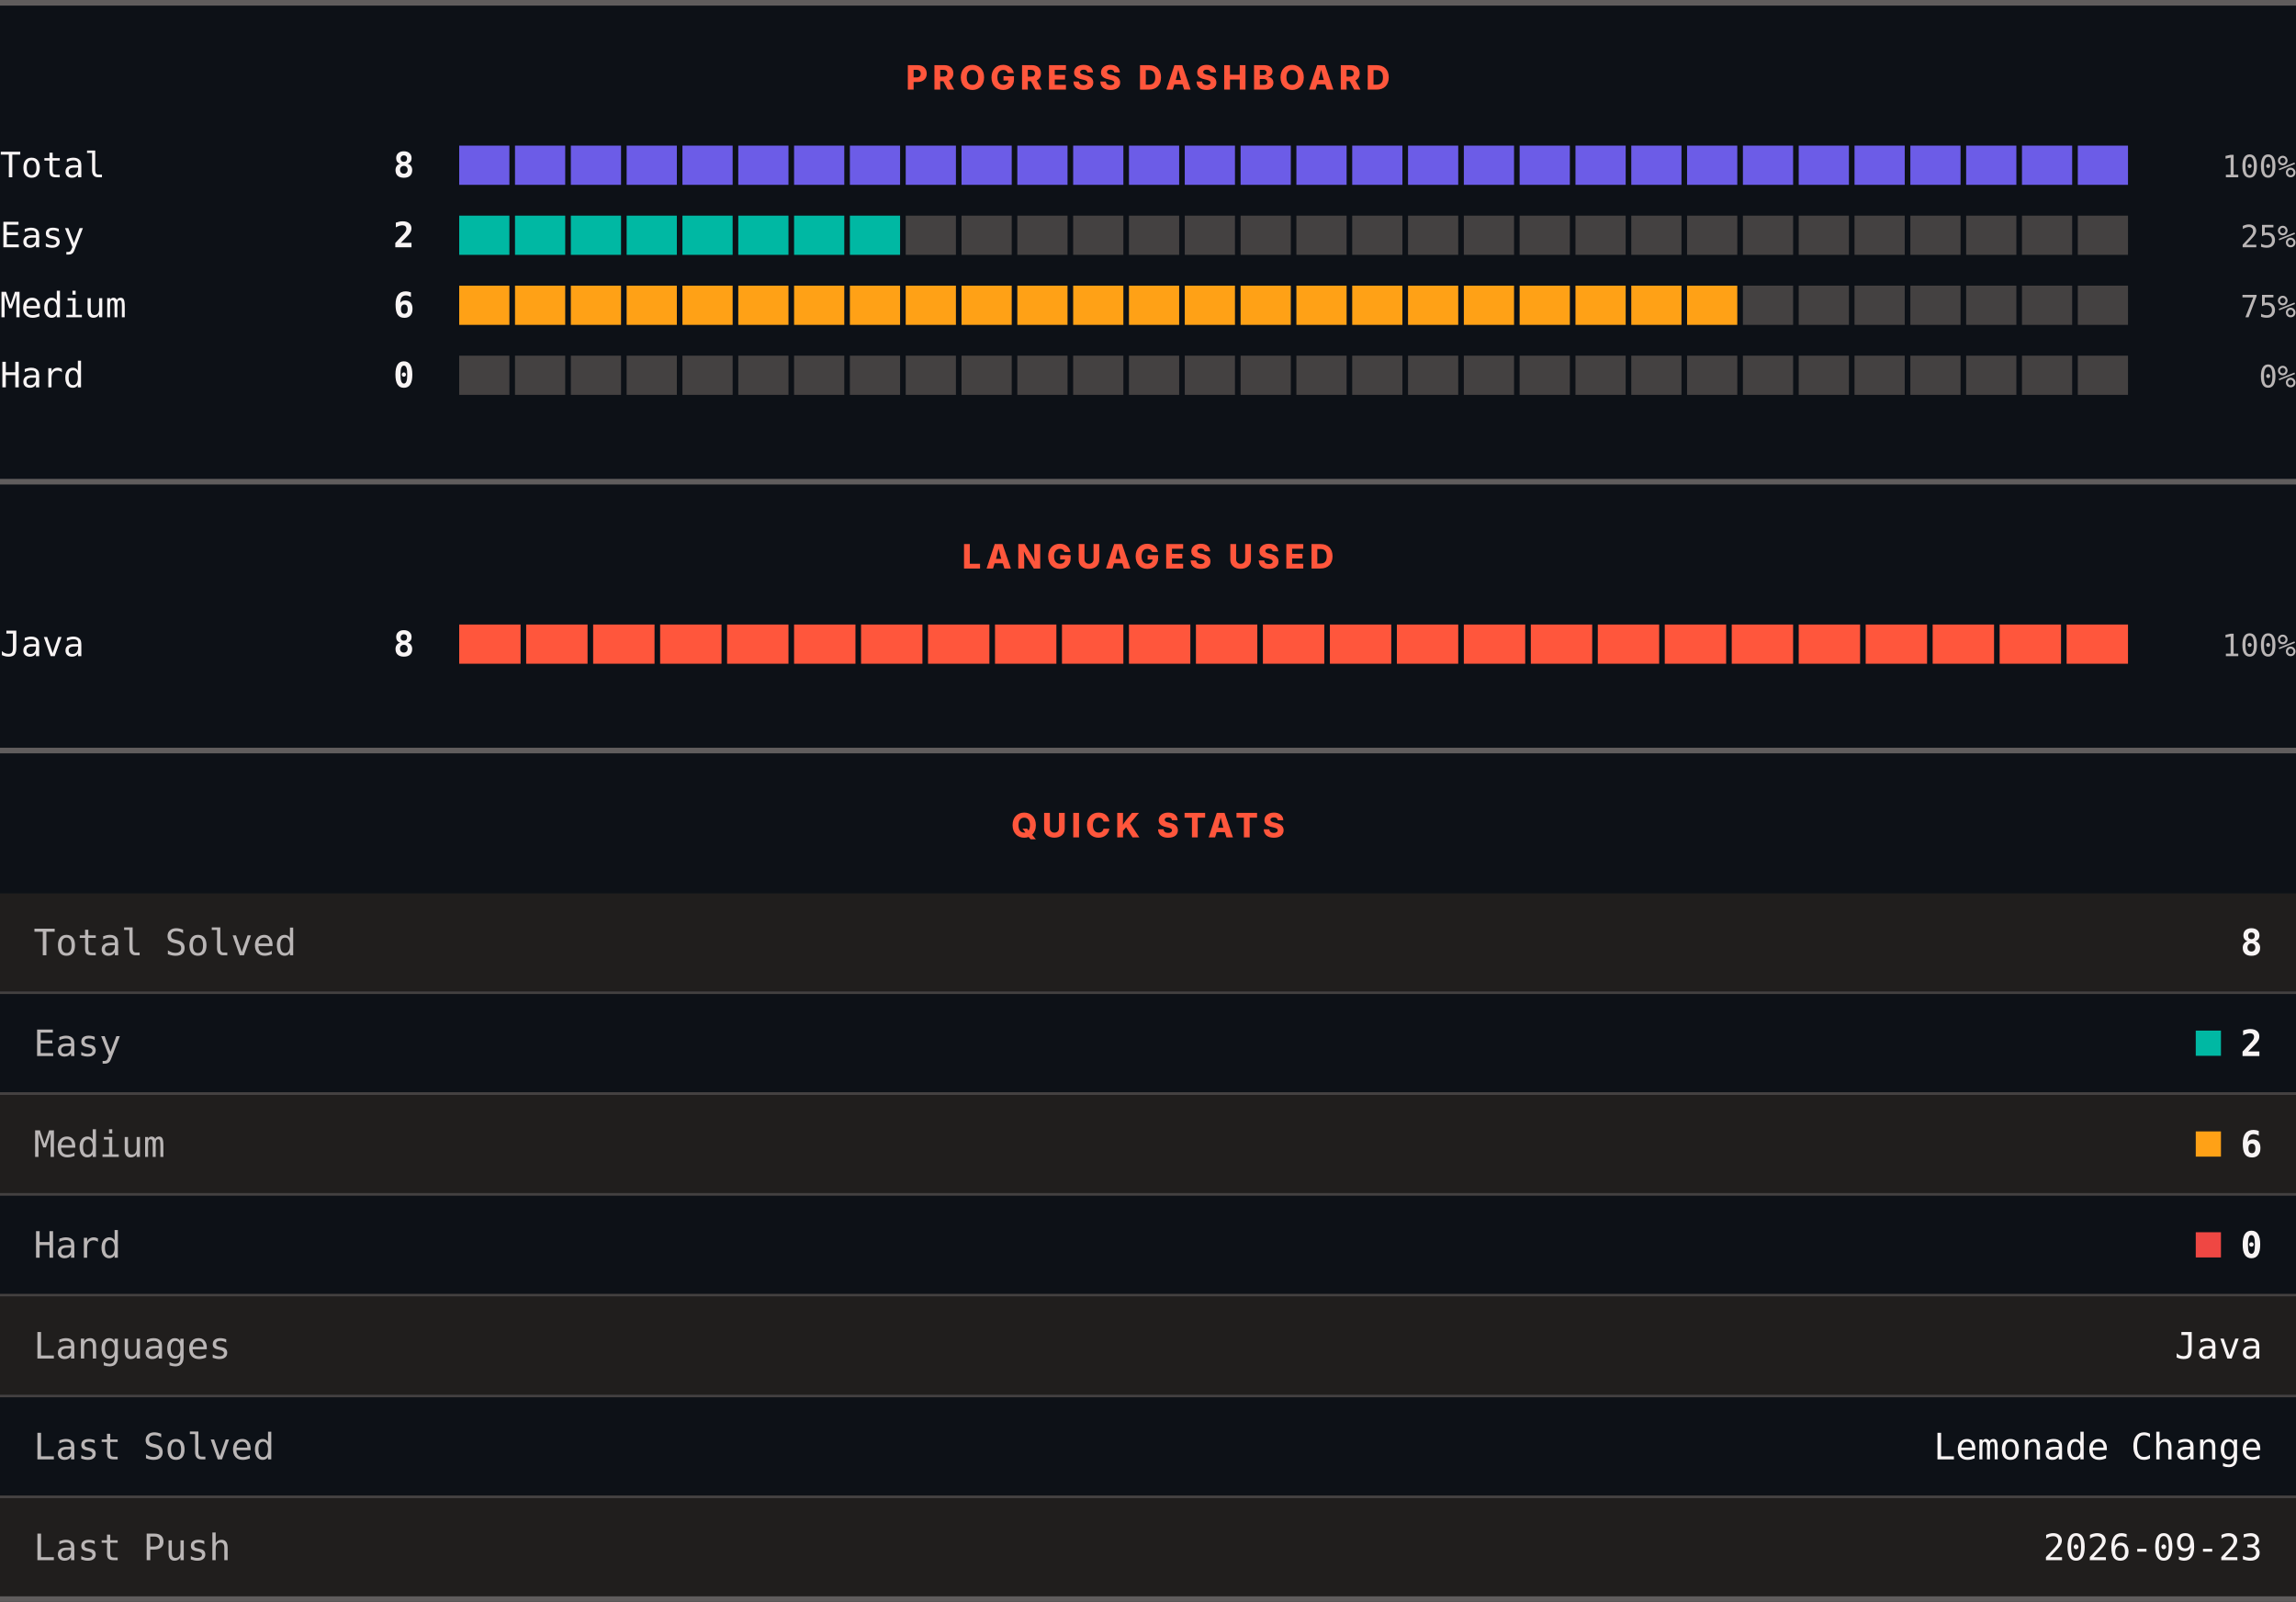
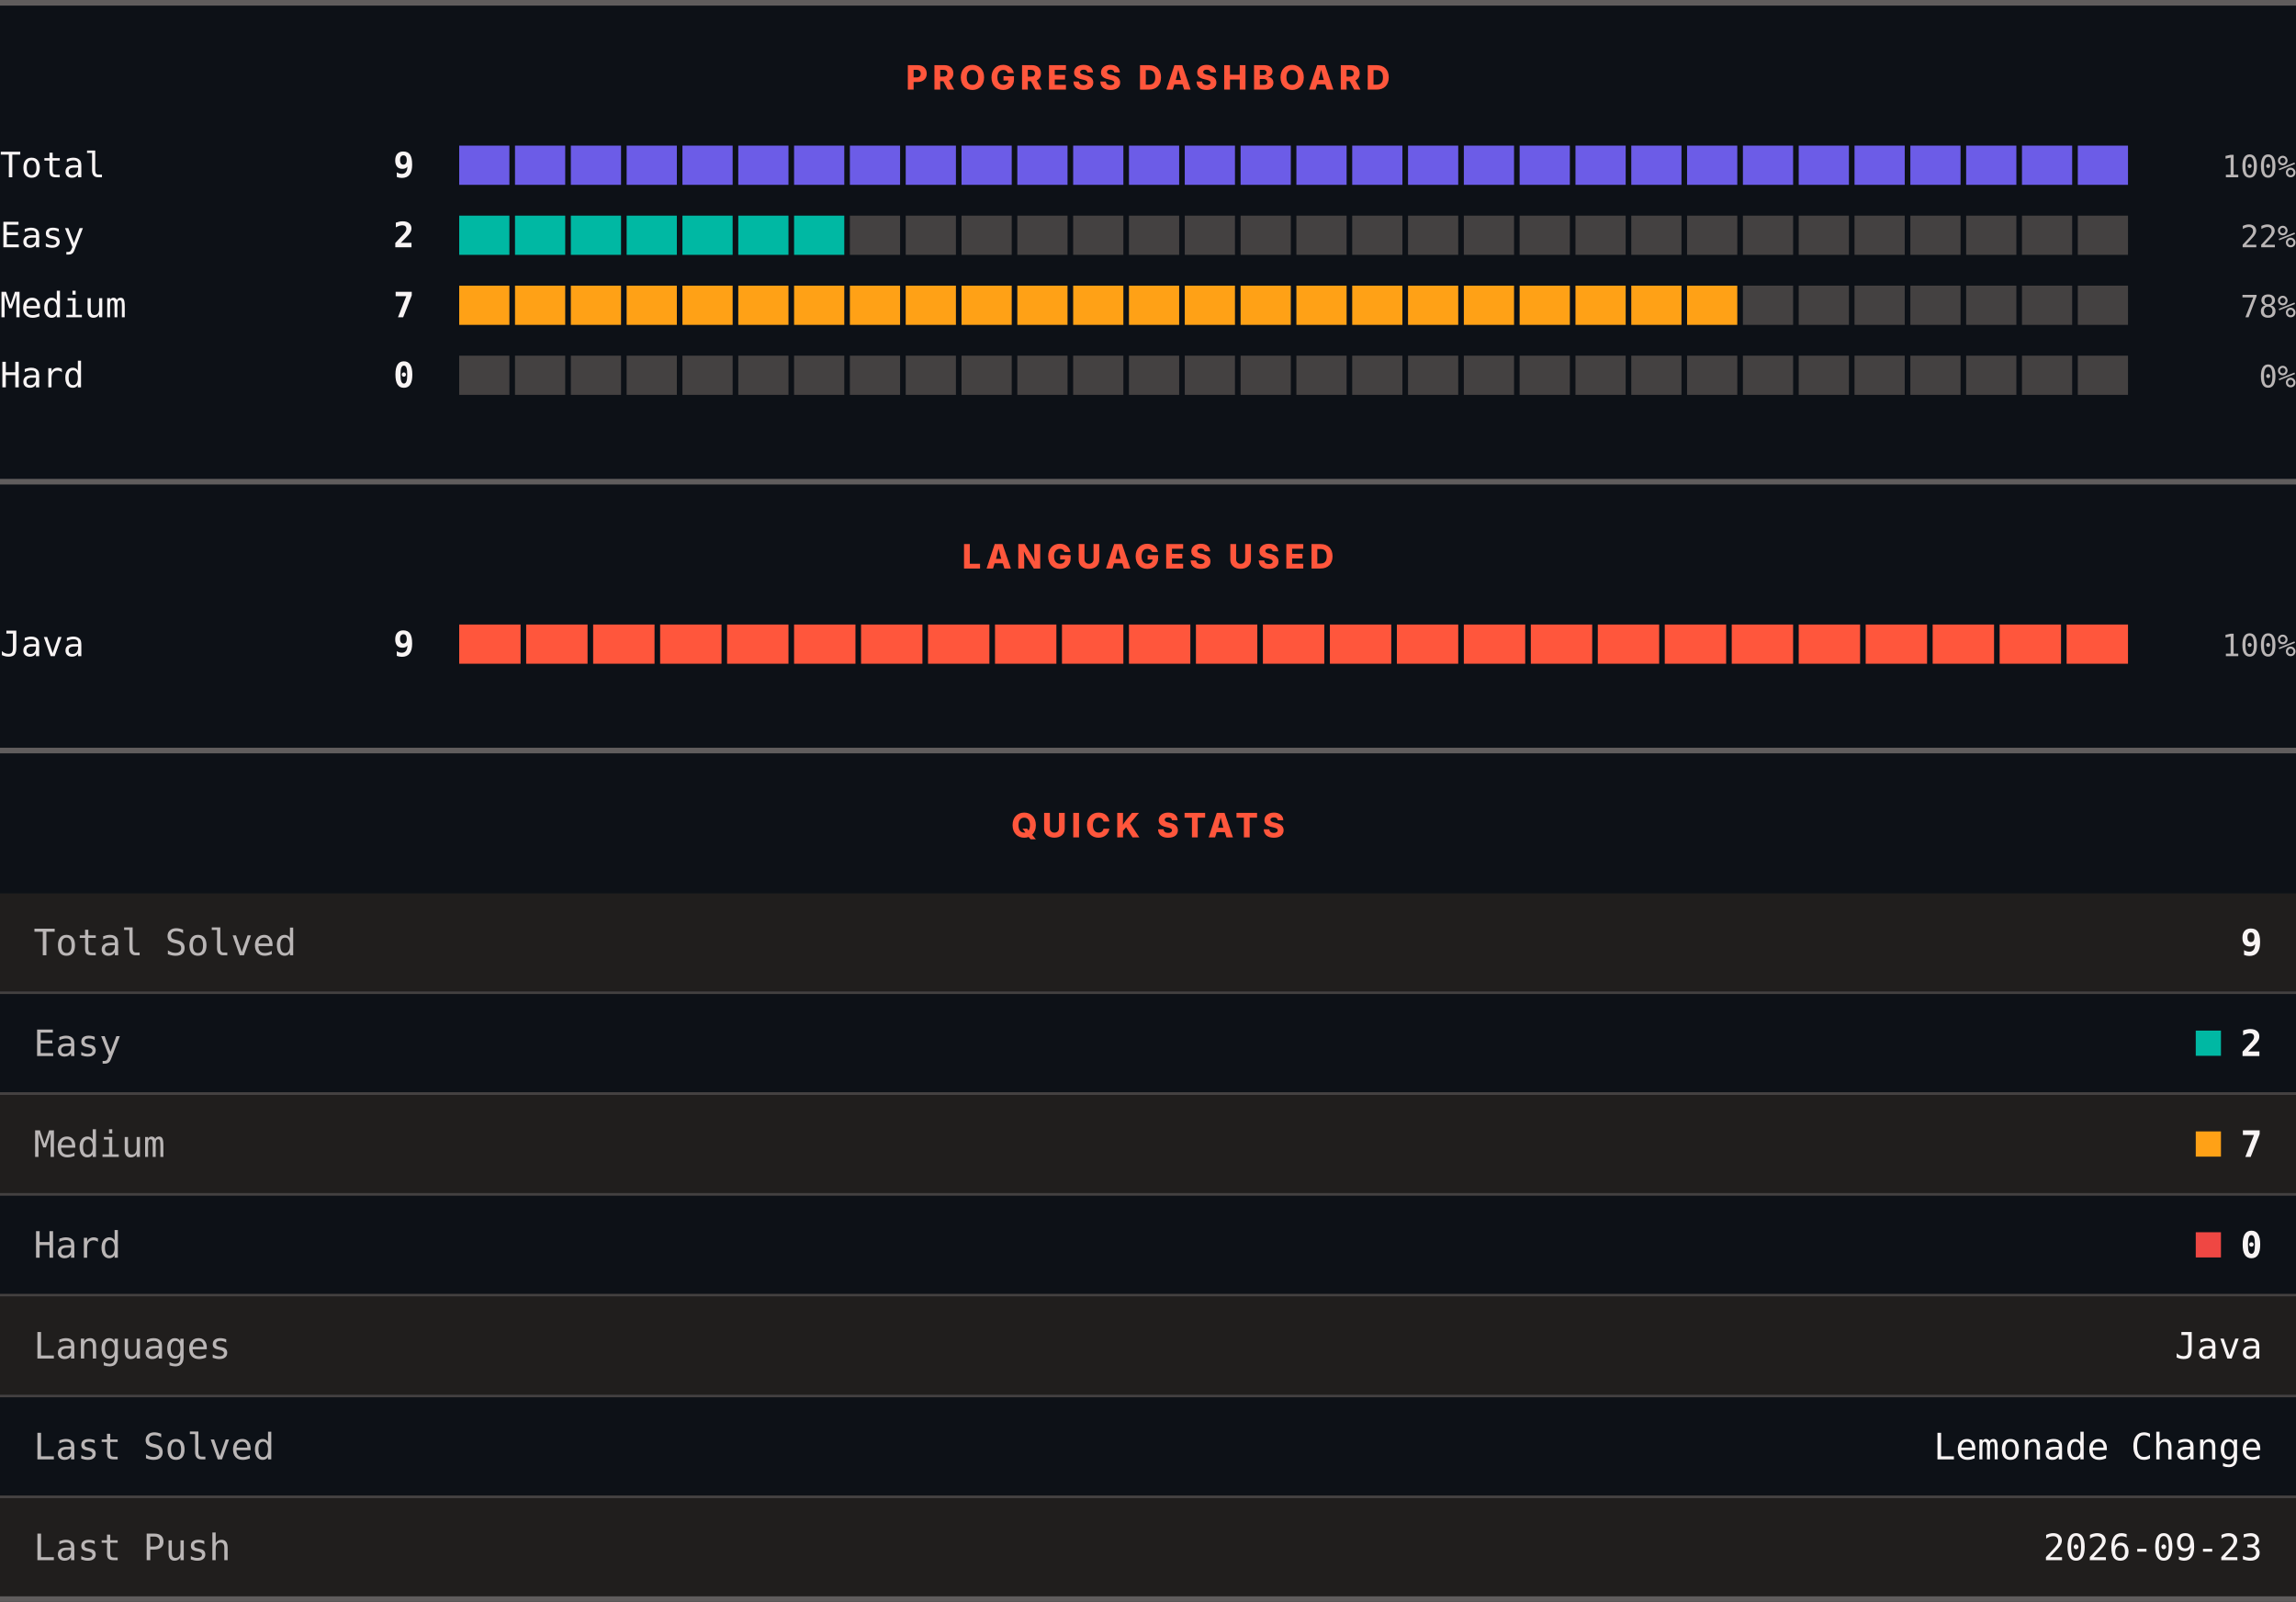
<svg xmlns="http://www.w3.org/2000/svg" width="820" height="572" viewBox="0 0 820 572" role="img" aria-label="LeetCode progress, languages and quick stats">
  <rect width="820" height="572" fill="#0d1117" />
  <rect x="0" y="0" width="820" height="2" fill="#605d5d" />
  <text x="410" y="32" text-anchor="middle" font-family="Archivo, system-ui, -apple-system, Segoe UI, sans-serif" font-size="12" font-weight="800" letter-spacing="1.68" fill="#ff563c">PROGRESS DASHBOARD</text>
  <text x="0" y="63.3" font-family="ui-monospace, SFMono-Regular, Menlo, Consolas, monospace" font-size="12.5" fill="#f8f4f4">Total</text>
-   <text x="148" y="63.3" text-anchor="end" font-family="ui-monospace, SFMono-Regular, Menlo, Consolas, monospace" font-size="12.5" font-weight="700" fill="#f8f4f4">8</text>
+   <text x="148" y="63.3" text-anchor="end" font-family="ui-monospace, SFMono-Regular, Menlo, Consolas, monospace" font-size="12.5" font-weight="700" fill="#f8f4f4">9</text>
  <rect x="164.00" y="52" width="17.93" height="14" fill="#6c5ce7" />
  <rect x="183.93" y="52" width="17.93" height="14" fill="#6c5ce7" />
  <rect x="203.87" y="52" width="17.93" height="14" fill="#6c5ce7" />
  <rect x="223.80" y="52" width="17.93" height="14" fill="#6c5ce7" />
  <rect x="243.73" y="52" width="17.93" height="14" fill="#6c5ce7" />
  <rect x="263.67" y="52" width="17.93" height="14" fill="#6c5ce7" />
  <rect x="283.60" y="52" width="17.93" height="14" fill="#6c5ce7" />
  <rect x="303.53" y="52" width="17.93" height="14" fill="#6c5ce7" />
  <rect x="323.47" y="52" width="17.93" height="14" fill="#6c5ce7" />
  <rect x="343.40" y="52" width="17.93" height="14" fill="#6c5ce7" />
  <rect x="363.33" y="52" width="17.93" height="14" fill="#6c5ce7" />
  <rect x="383.27" y="52" width="17.93" height="14" fill="#6c5ce7" />
  <rect x="403.20" y="52" width="17.93" height="14" fill="#6c5ce7" />
  <rect x="423.13" y="52" width="17.93" height="14" fill="#6c5ce7" />
  <rect x="443.07" y="52" width="17.93" height="14" fill="#6c5ce7" />
  <rect x="463.00" y="52" width="17.93" height="14" fill="#6c5ce7" />
  <rect x="482.93" y="52" width="17.93" height="14" fill="#6c5ce7" />
  <rect x="502.87" y="52" width="17.93" height="14" fill="#6c5ce7" />
  <rect x="522.80" y="52" width="17.93" height="14" fill="#6c5ce7" />
  <rect x="542.73" y="52" width="17.93" height="14" fill="#6c5ce7" />
  <rect x="562.67" y="52" width="17.93" height="14" fill="#6c5ce7" />
  <rect x="582.60" y="52" width="17.93" height="14" fill="#6c5ce7" />
  <rect x="602.53" y="52" width="17.93" height="14" fill="#6c5ce7" />
  <rect x="622.47" y="52" width="17.93" height="14" fill="#6c5ce7" />
  <rect x="642.40" y="52" width="17.93" height="14" fill="#6c5ce7" />
  <rect x="662.33" y="52" width="17.93" height="14" fill="#6c5ce7" />
  <rect x="682.27" y="52" width="17.93" height="14" fill="#6c5ce7" />
  <rect x="702.20" y="52" width="17.93" height="14" fill="#6c5ce7" />
  <rect x="722.13" y="52" width="17.93" height="14" fill="#6c5ce7" />
  <rect x="742.07" y="52" width="17.93" height="14" fill="#6c5ce7" />
  <text x="820" y="63.3" text-anchor="end" font-family="ui-monospace, SFMono-Regular, Menlo, Consolas, monospace" font-size="11" fill="#bab6b6">100%</text>
  <text x="0" y="88.3" font-family="ui-monospace, SFMono-Regular, Menlo, Consolas, monospace" font-size="12.5" fill="#f8f4f4">Easy</text>
  <text x="148" y="88.3" text-anchor="end" font-family="ui-monospace, SFMono-Regular, Menlo, Consolas, monospace" font-size="12.5" font-weight="700" fill="#f8f4f4">2</text>
  <rect x="164.00" y="77" width="17.93" height="14" fill="#00b8a3" />
  <rect x="183.93" y="77" width="17.93" height="14" fill="#00b8a3" />
  <rect x="203.87" y="77" width="17.93" height="14" fill="#00b8a3" />
  <rect x="223.80" y="77" width="17.93" height="14" fill="#00b8a3" />
  <rect x="243.73" y="77" width="17.93" height="14" fill="#00b8a3" />
  <rect x="263.67" y="77" width="17.93" height="14" fill="#00b8a3" />
  <rect x="283.60" y="77" width="17.93" height="14" fill="#00b8a3" />
-   <rect x="303.53" y="77" width="17.93" height="14" fill="#00b8a3" />
+   <rect x="303.53" y="77" width="17.93" height="14" fill="#444141" />
  <rect x="323.47" y="77" width="17.93" height="14" fill="#444141" />
  <rect x="343.40" y="77" width="17.93" height="14" fill="#444141" />
  <rect x="363.33" y="77" width="17.93" height="14" fill="#444141" />
  <rect x="383.27" y="77" width="17.93" height="14" fill="#444141" />
  <rect x="403.20" y="77" width="17.93" height="14" fill="#444141" />
  <rect x="423.13" y="77" width="17.93" height="14" fill="#444141" />
  <rect x="443.07" y="77" width="17.93" height="14" fill="#444141" />
  <rect x="463.00" y="77" width="17.93" height="14" fill="#444141" />
  <rect x="482.93" y="77" width="17.93" height="14" fill="#444141" />
  <rect x="502.87" y="77" width="17.93" height="14" fill="#444141" />
  <rect x="522.80" y="77" width="17.93" height="14" fill="#444141" />
  <rect x="542.73" y="77" width="17.93" height="14" fill="#444141" />
  <rect x="562.67" y="77" width="17.93" height="14" fill="#444141" />
  <rect x="582.60" y="77" width="17.93" height="14" fill="#444141" />
  <rect x="602.53" y="77" width="17.93" height="14" fill="#444141" />
  <rect x="622.47" y="77" width="17.93" height="14" fill="#444141" />
  <rect x="642.40" y="77" width="17.93" height="14" fill="#444141" />
  <rect x="662.33" y="77" width="17.93" height="14" fill="#444141" />
  <rect x="682.27" y="77" width="17.93" height="14" fill="#444141" />
  <rect x="702.20" y="77" width="17.93" height="14" fill="#444141" />
  <rect x="722.13" y="77" width="17.93" height="14" fill="#444141" />
  <rect x="742.07" y="77" width="17.93" height="14" fill="#444141" />
-   <text x="820" y="88.3" text-anchor="end" font-family="ui-monospace, SFMono-Regular, Menlo, Consolas, monospace" font-size="11" fill="#bab6b6">25%</text>
+   <text x="820" y="88.3" text-anchor="end" font-family="ui-monospace, SFMono-Regular, Menlo, Consolas, monospace" font-size="11" fill="#bab6b6">22%</text>
  <text x="0" y="113.3" font-family="ui-monospace, SFMono-Regular, Menlo, Consolas, monospace" font-size="12.5" fill="#f8f4f4">Medium</text>
-   <text x="148" y="113.3" text-anchor="end" font-family="ui-monospace, SFMono-Regular, Menlo, Consolas, monospace" font-size="12.5" font-weight="700" fill="#f8f4f4">6</text>
+   <text x="148" y="113.3" text-anchor="end" font-family="ui-monospace, SFMono-Regular, Menlo, Consolas, monospace" font-size="12.5" font-weight="700" fill="#f8f4f4">7</text>
  <rect x="164.00" y="102" width="17.93" height="14" fill="#ffa116" />
  <rect x="183.93" y="102" width="17.93" height="14" fill="#ffa116" />
  <rect x="203.87" y="102" width="17.93" height="14" fill="#ffa116" />
  <rect x="223.80" y="102" width="17.93" height="14" fill="#ffa116" />
  <rect x="243.73" y="102" width="17.93" height="14" fill="#ffa116" />
  <rect x="263.67" y="102" width="17.93" height="14" fill="#ffa116" />
  <rect x="283.60" y="102" width="17.93" height="14" fill="#ffa116" />
  <rect x="303.53" y="102" width="17.93" height="14" fill="#ffa116" />
  <rect x="323.47" y="102" width="17.93" height="14" fill="#ffa116" />
  <rect x="343.40" y="102" width="17.93" height="14" fill="#ffa116" />
  <rect x="363.33" y="102" width="17.93" height="14" fill="#ffa116" />
  <rect x="383.27" y="102" width="17.93" height="14" fill="#ffa116" />
  <rect x="403.20" y="102" width="17.93" height="14" fill="#ffa116" />
  <rect x="423.13" y="102" width="17.93" height="14" fill="#ffa116" />
  <rect x="443.07" y="102" width="17.93" height="14" fill="#ffa116" />
  <rect x="463.00" y="102" width="17.93" height="14" fill="#ffa116" />
  <rect x="482.93" y="102" width="17.93" height="14" fill="#ffa116" />
  <rect x="502.87" y="102" width="17.93" height="14" fill="#ffa116" />
  <rect x="522.80" y="102" width="17.93" height="14" fill="#ffa116" />
  <rect x="542.73" y="102" width="17.93" height="14" fill="#ffa116" />
  <rect x="562.67" y="102" width="17.93" height="14" fill="#ffa116" />
  <rect x="582.60" y="102" width="17.93" height="14" fill="#ffa116" />
  <rect x="602.53" y="102" width="17.93" height="14" fill="#ffa116" />
  <rect x="622.47" y="102" width="17.93" height="14" fill="#444141" />
  <rect x="642.40" y="102" width="17.93" height="14" fill="#444141" />
  <rect x="662.33" y="102" width="17.93" height="14" fill="#444141" />
  <rect x="682.27" y="102" width="17.93" height="14" fill="#444141" />
  <rect x="702.20" y="102" width="17.93" height="14" fill="#444141" />
  <rect x="722.13" y="102" width="17.93" height="14" fill="#444141" />
  <rect x="742.07" y="102" width="17.93" height="14" fill="#444141" />
-   <text x="820" y="113.3" text-anchor="end" font-family="ui-monospace, SFMono-Regular, Menlo, Consolas, monospace" font-size="11" fill="#bab6b6">75%</text>
+   <text x="820" y="113.3" text-anchor="end" font-family="ui-monospace, SFMono-Regular, Menlo, Consolas, monospace" font-size="11" fill="#bab6b6">78%</text>
  <text x="0" y="138.3" font-family="ui-monospace, SFMono-Regular, Menlo, Consolas, monospace" font-size="12.5" fill="#f8f4f4">Hard</text>
  <text x="148" y="138.3" text-anchor="end" font-family="ui-monospace, SFMono-Regular, Menlo, Consolas, monospace" font-size="12.5" font-weight="700" fill="#f8f4f4">0</text>
  <rect x="164.00" y="127" width="17.93" height="14" fill="#444141" />
  <rect x="183.93" y="127" width="17.93" height="14" fill="#444141" />
  <rect x="203.87" y="127" width="17.93" height="14" fill="#444141" />
  <rect x="223.80" y="127" width="17.93" height="14" fill="#444141" />
  <rect x="243.73" y="127" width="17.93" height="14" fill="#444141" />
  <rect x="263.67" y="127" width="17.93" height="14" fill="#444141" />
  <rect x="283.60" y="127" width="17.93" height="14" fill="#444141" />
  <rect x="303.53" y="127" width="17.93" height="14" fill="#444141" />
  <rect x="323.47" y="127" width="17.93" height="14" fill="#444141" />
  <rect x="343.40" y="127" width="17.93" height="14" fill="#444141" />
  <rect x="363.33" y="127" width="17.93" height="14" fill="#444141" />
  <rect x="383.27" y="127" width="17.93" height="14" fill="#444141" />
  <rect x="403.20" y="127" width="17.93" height="14" fill="#444141" />
  <rect x="423.13" y="127" width="17.93" height="14" fill="#444141" />
  <rect x="443.07" y="127" width="17.93" height="14" fill="#444141" />
  <rect x="463.00" y="127" width="17.93" height="14" fill="#444141" />
  <rect x="482.93" y="127" width="17.93" height="14" fill="#444141" />
  <rect x="502.87" y="127" width="17.93" height="14" fill="#444141" />
  <rect x="522.80" y="127" width="17.93" height="14" fill="#444141" />
  <rect x="542.73" y="127" width="17.93" height="14" fill="#444141" />
  <rect x="562.67" y="127" width="17.93" height="14" fill="#444141" />
  <rect x="582.60" y="127" width="17.93" height="14" fill="#444141" />
  <rect x="602.53" y="127" width="17.93" height="14" fill="#444141" />
  <rect x="622.47" y="127" width="17.93" height="14" fill="#444141" />
  <rect x="642.40" y="127" width="17.93" height="14" fill="#444141" />
  <rect x="662.33" y="127" width="17.93" height="14" fill="#444141" />
  <rect x="682.27" y="127" width="17.93" height="14" fill="#444141" />
  <rect x="702.20" y="127" width="17.93" height="14" fill="#444141" />
  <rect x="722.13" y="127" width="17.93" height="14" fill="#444141" />
  <rect x="742.07" y="127" width="17.93" height="14" fill="#444141" />
  <text x="820" y="138.3" text-anchor="end" font-family="ui-monospace, SFMono-Regular, Menlo, Consolas, monospace" font-size="11" fill="#bab6b6">0%</text>
  <rect x="0" y="171" width="820" height="2" fill="#605d5d" />
  <text x="410" y="203" text-anchor="middle" font-family="Archivo, system-ui, -apple-system, Segoe UI, sans-serif" font-size="12" font-weight="800" letter-spacing="1.68" fill="#ff563c">LANGUAGES USED</text>
  <text x="0" y="234.3" font-family="ui-monospace, SFMono-Regular, Menlo, Consolas, monospace" font-size="12.5" fill="#f8f4f4">Java</text>
-   <text x="148" y="234.3" text-anchor="end" font-family="ui-monospace, SFMono-Regular, Menlo, Consolas, monospace" font-size="12.5" font-weight="700" fill="#f8f4f4">8</text>
+   <text x="148" y="234.3" text-anchor="end" font-family="ui-monospace, SFMono-Regular, Menlo, Consolas, monospace" font-size="12.5" font-weight="700" fill="#f8f4f4">9</text>
  <rect x="164.00" y="223" width="21.92" height="14" fill="#ff563c" />
  <rect x="187.92" y="223" width="21.92" height="14" fill="#ff563c" />
  <rect x="211.84" y="223" width="21.92" height="14" fill="#ff563c" />
  <rect x="235.76" y="223" width="21.92" height="14" fill="#ff563c" />
  <rect x="259.68" y="223" width="21.92" height="14" fill="#ff563c" />
  <rect x="283.60" y="223" width="21.92" height="14" fill="#ff563c" />
  <rect x="307.52" y="223" width="21.92" height="14" fill="#ff563c" />
  <rect x="331.44" y="223" width="21.92" height="14" fill="#ff563c" />
  <rect x="355.36" y="223" width="21.92" height="14" fill="#ff563c" />
  <rect x="379.28" y="223" width="21.92" height="14" fill="#ff563c" />
  <rect x="403.20" y="223" width="21.92" height="14" fill="#ff563c" />
  <rect x="427.12" y="223" width="21.92" height="14" fill="#ff563c" />
  <rect x="451.04" y="223" width="21.92" height="14" fill="#ff563c" />
  <rect x="474.96" y="223" width="21.92" height="14" fill="#ff563c" />
  <rect x="498.88" y="223" width="21.92" height="14" fill="#ff563c" />
  <rect x="522.80" y="223" width="21.92" height="14" fill="#ff563c" />
  <rect x="546.72" y="223" width="21.92" height="14" fill="#ff563c" />
  <rect x="570.64" y="223" width="21.92" height="14" fill="#ff563c" />
  <rect x="594.56" y="223" width="21.92" height="14" fill="#ff563c" />
  <rect x="618.48" y="223" width="21.92" height="14" fill="#ff563c" />
  <rect x="642.40" y="223" width="21.92" height="14" fill="#ff563c" />
  <rect x="666.32" y="223" width="21.92" height="14" fill="#ff563c" />
  <rect x="690.24" y="223" width="21.92" height="14" fill="#ff563c" />
  <rect x="714.16" y="223" width="21.92" height="14" fill="#ff563c" />
  <rect x="738.08" y="223" width="21.92" height="14" fill="#ff563c" />
  <text x="820" y="234.3" text-anchor="end" font-family="ui-monospace, SFMono-Regular, Menlo, Consolas, monospace" font-size="11" fill="#bab6b6">100%</text>
  <rect x="0" y="267" width="820" height="2" fill="#605d5d" />
  <text x="410" y="299" text-anchor="middle" font-family="Archivo, system-ui, -apple-system, Segoe UI, sans-serif" font-size="12" font-weight="800" letter-spacing="1.68" fill="#ff563c">QUICK STATS</text>
  <rect x="0" y="319" width="820" height="35" fill="#201e1d" />
  <text x="12" y="341.1" font-family="ui-monospace, SFMono-Regular, Menlo, Consolas, monospace" font-size="13" fill="#bab6b6">Total Solved</text>
-   <text x="808" y="341.1" text-anchor="end" font-family="ui-monospace, SFMono-Regular, Menlo, Consolas, monospace" font-size="13" font-weight="700" fill="#f8f4f4">8</text>
+   <text x="808" y="341.1" text-anchor="end" font-family="ui-monospace, SFMono-Regular, Menlo, Consolas, monospace" font-size="13" font-weight="700" fill="#f8f4f4">9</text>
  <rect x="0" y="354" width="820" height="1" fill="#444141" />
  <rect x="0" y="355" width="820" height="35" fill="#0d1117" />
  <text x="12" y="377.1" font-family="ui-monospace, SFMono-Regular, Menlo, Consolas, monospace" font-size="13" fill="#bab6b6">Easy</text>
  <rect x="784.2" y="368" width="9" height="9" fill="#00b8a3" />
  <text x="808" y="377.1" text-anchor="end" font-family="ui-monospace, SFMono-Regular, Menlo, Consolas, monospace" font-size="13" font-weight="700" fill="#f8f4f4">2</text>
  <rect x="0" y="390" width="820" height="1" fill="#444141" />
  <rect x="0" y="391" width="820" height="35" fill="#201e1d" />
  <text x="12" y="413.1" font-family="ui-monospace, SFMono-Regular, Menlo, Consolas, monospace" font-size="13" fill="#bab6b6">Medium</text>
  <rect x="784.2" y="404" width="9" height="9" fill="#ffa116" />
-   <text x="808" y="413.1" text-anchor="end" font-family="ui-monospace, SFMono-Regular, Menlo, Consolas, monospace" font-size="13" font-weight="700" fill="#f8f4f4">6</text>
+   <text x="808" y="413.1" text-anchor="end" font-family="ui-monospace, SFMono-Regular, Menlo, Consolas, monospace" font-size="13" font-weight="700" fill="#f8f4f4">7</text>
  <rect x="0" y="426" width="820" height="1" fill="#444141" />
  <rect x="0" y="427" width="820" height="35" fill="#0d1117" />
  <text x="12" y="449.1" font-family="ui-monospace, SFMono-Regular, Menlo, Consolas, monospace" font-size="13" fill="#bab6b6">Hard</text>
  <rect x="784.2" y="440" width="9" height="9" fill="#ef4743" />
  <text x="808" y="449.1" text-anchor="end" font-family="ui-monospace, SFMono-Regular, Menlo, Consolas, monospace" font-size="13" font-weight="700" fill="#f8f4f4">0</text>
  <rect x="0" y="462" width="820" height="1" fill="#444141" />
  <rect x="0" y="463" width="820" height="35" fill="#201e1d" />
  <text x="12" y="485.1" font-family="ui-monospace, SFMono-Regular, Menlo, Consolas, monospace" font-size="13" fill="#bab6b6">Languages</text>
  <text x="808" y="485.1" text-anchor="end" font-family="ui-monospace, SFMono-Regular, Menlo, Consolas, monospace" font-size="13" fill="#f8f4f4">Java</text>
  <rect x="0" y="498" width="820" height="1" fill="#444141" />
  <rect x="0" y="499" width="820" height="35" fill="#0d1117" />
  <text x="12" y="521.1" font-family="ui-monospace, SFMono-Regular, Menlo, Consolas, monospace" font-size="13" fill="#bab6b6">Last Solved</text>
  <text x="808" y="521.1" text-anchor="end" font-family="ui-monospace, SFMono-Regular, Menlo, Consolas, monospace" font-size="13" fill="#f8f4f4">Lemonade Change</text>
  <rect x="0" y="534" width="820" height="1" fill="#444141" />
  <rect x="0" y="535" width="820" height="35" fill="#201e1d" />
  <text x="12" y="557.1" font-family="ui-monospace, SFMono-Regular, Menlo, Consolas, monospace" font-size="13" fill="#bab6b6">Last Push</text>
  <text x="808" y="557.1" text-anchor="end" font-family="ui-monospace, SFMono-Regular, Menlo, Consolas, monospace" font-size="13" fill="#f8f4f4">2026-09-23</text>
  <rect x="0" y="570" width="820" height="2" fill="#605d5d" />
</svg>
